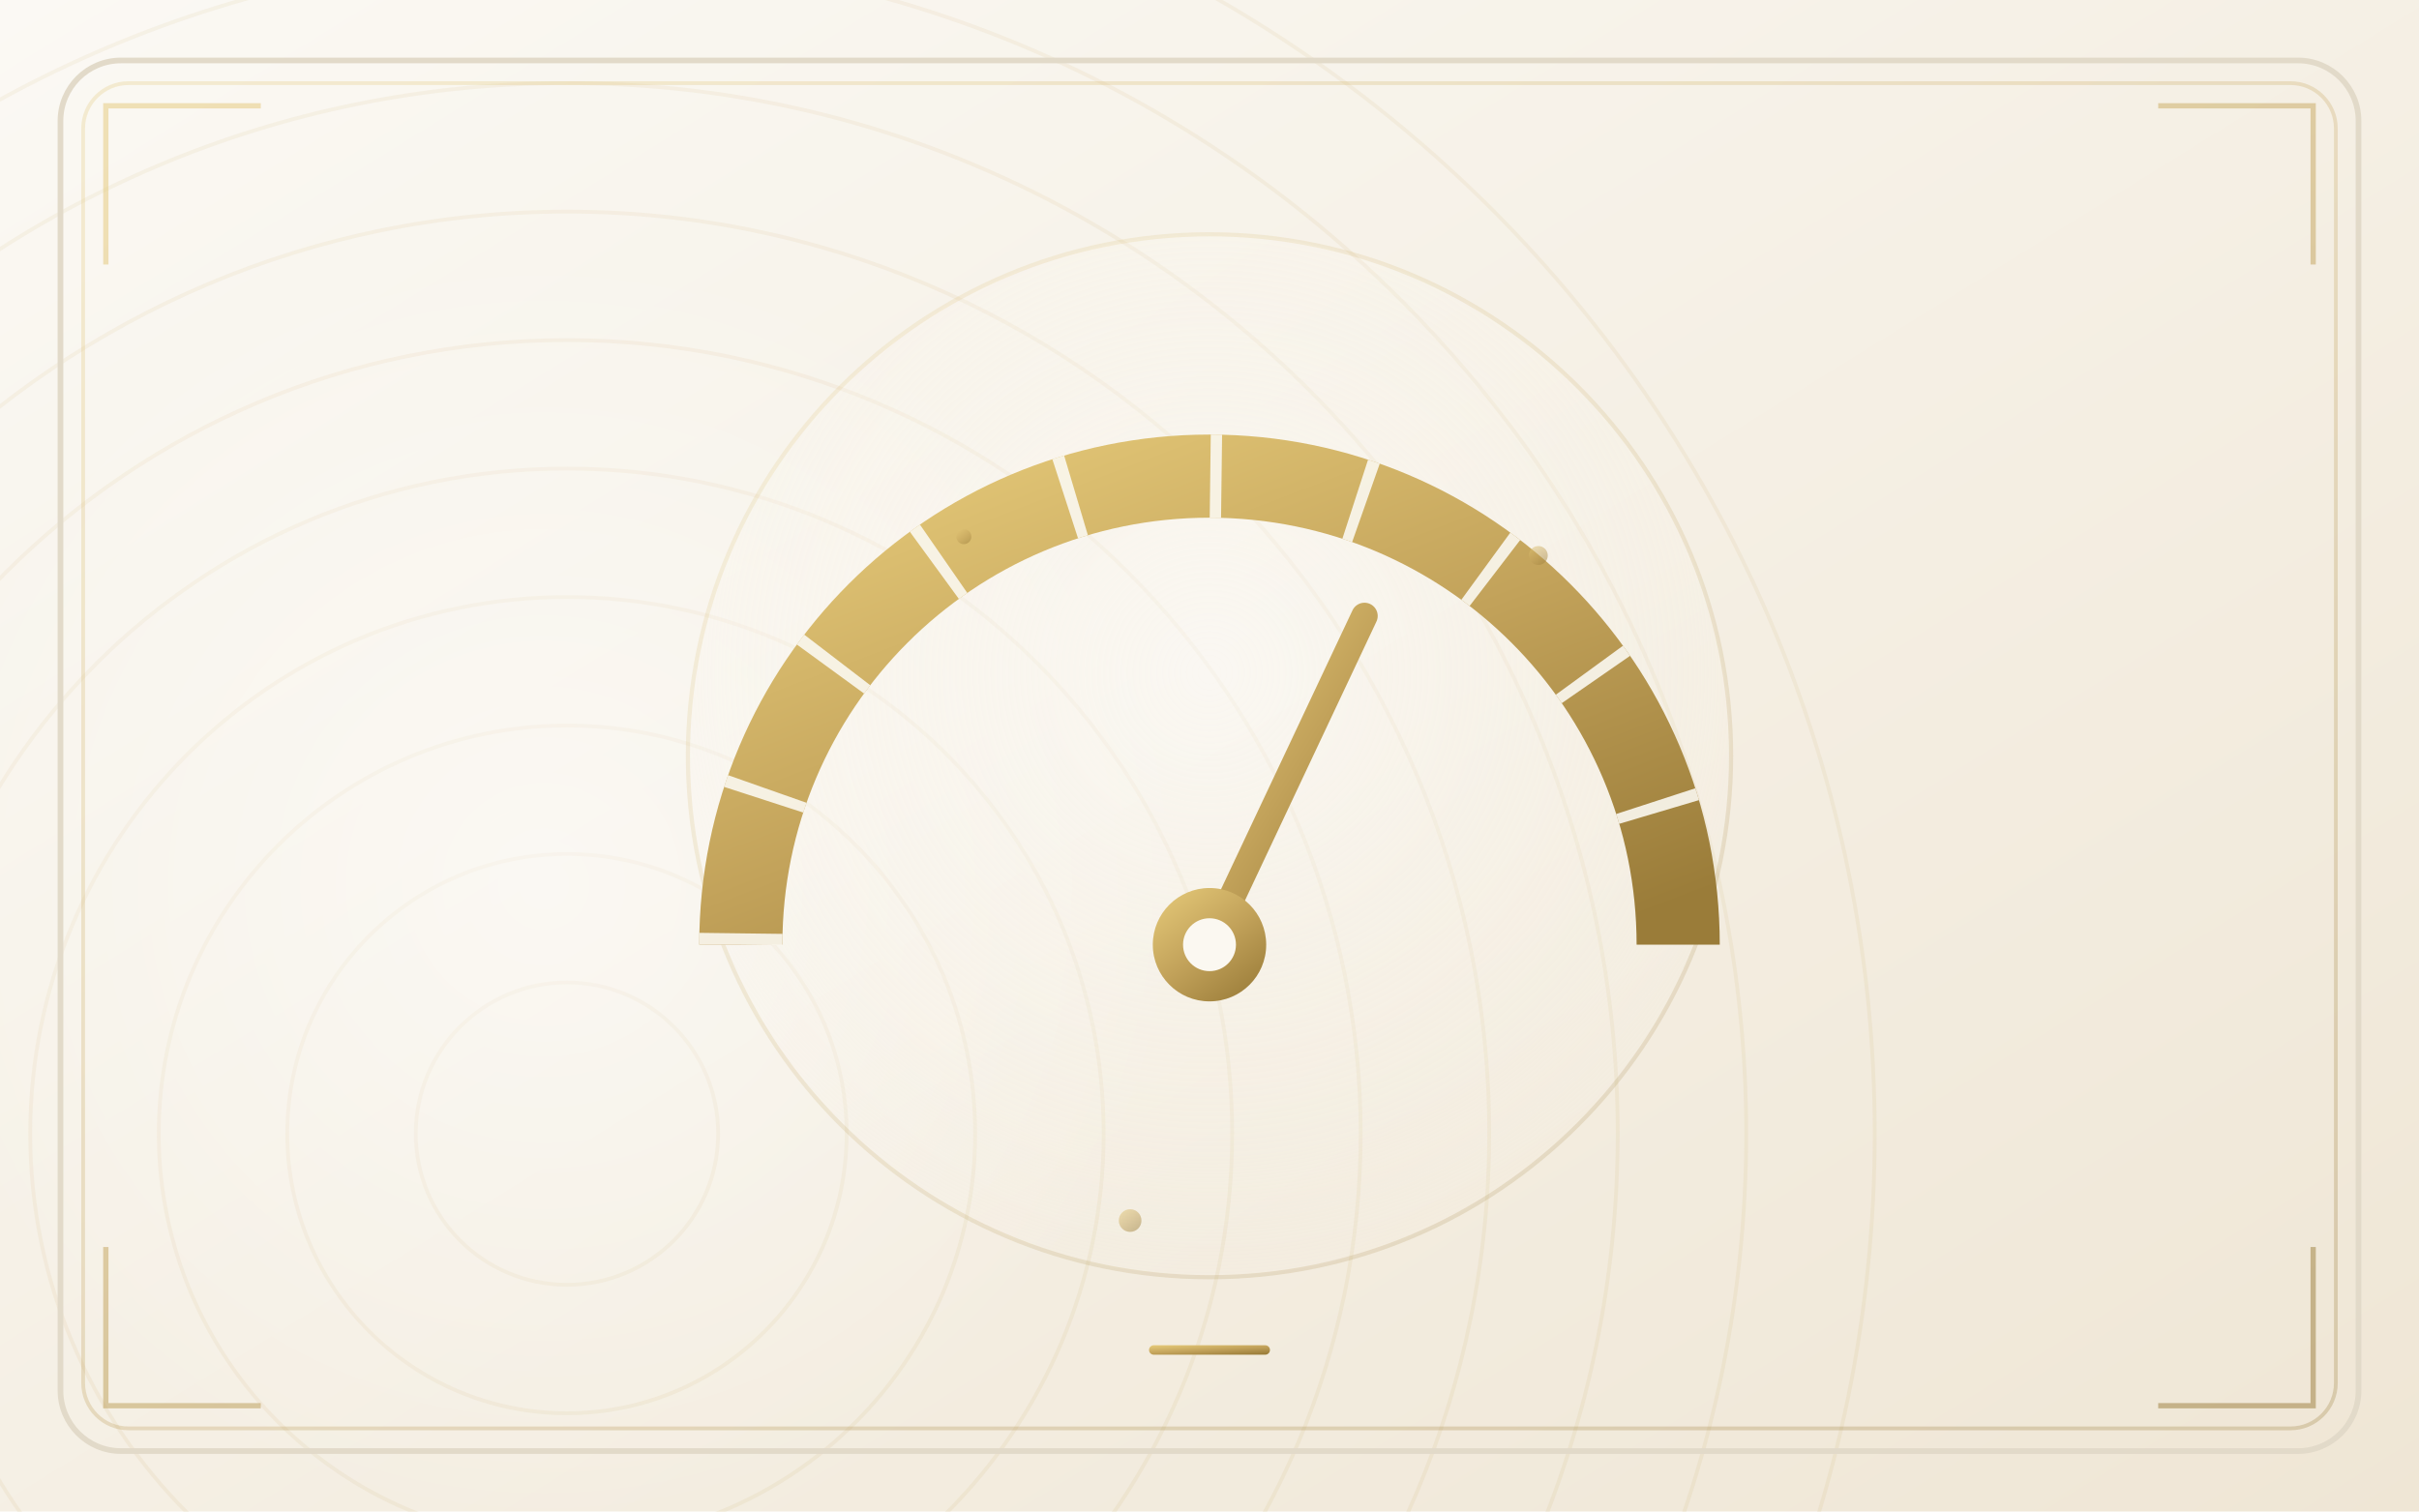
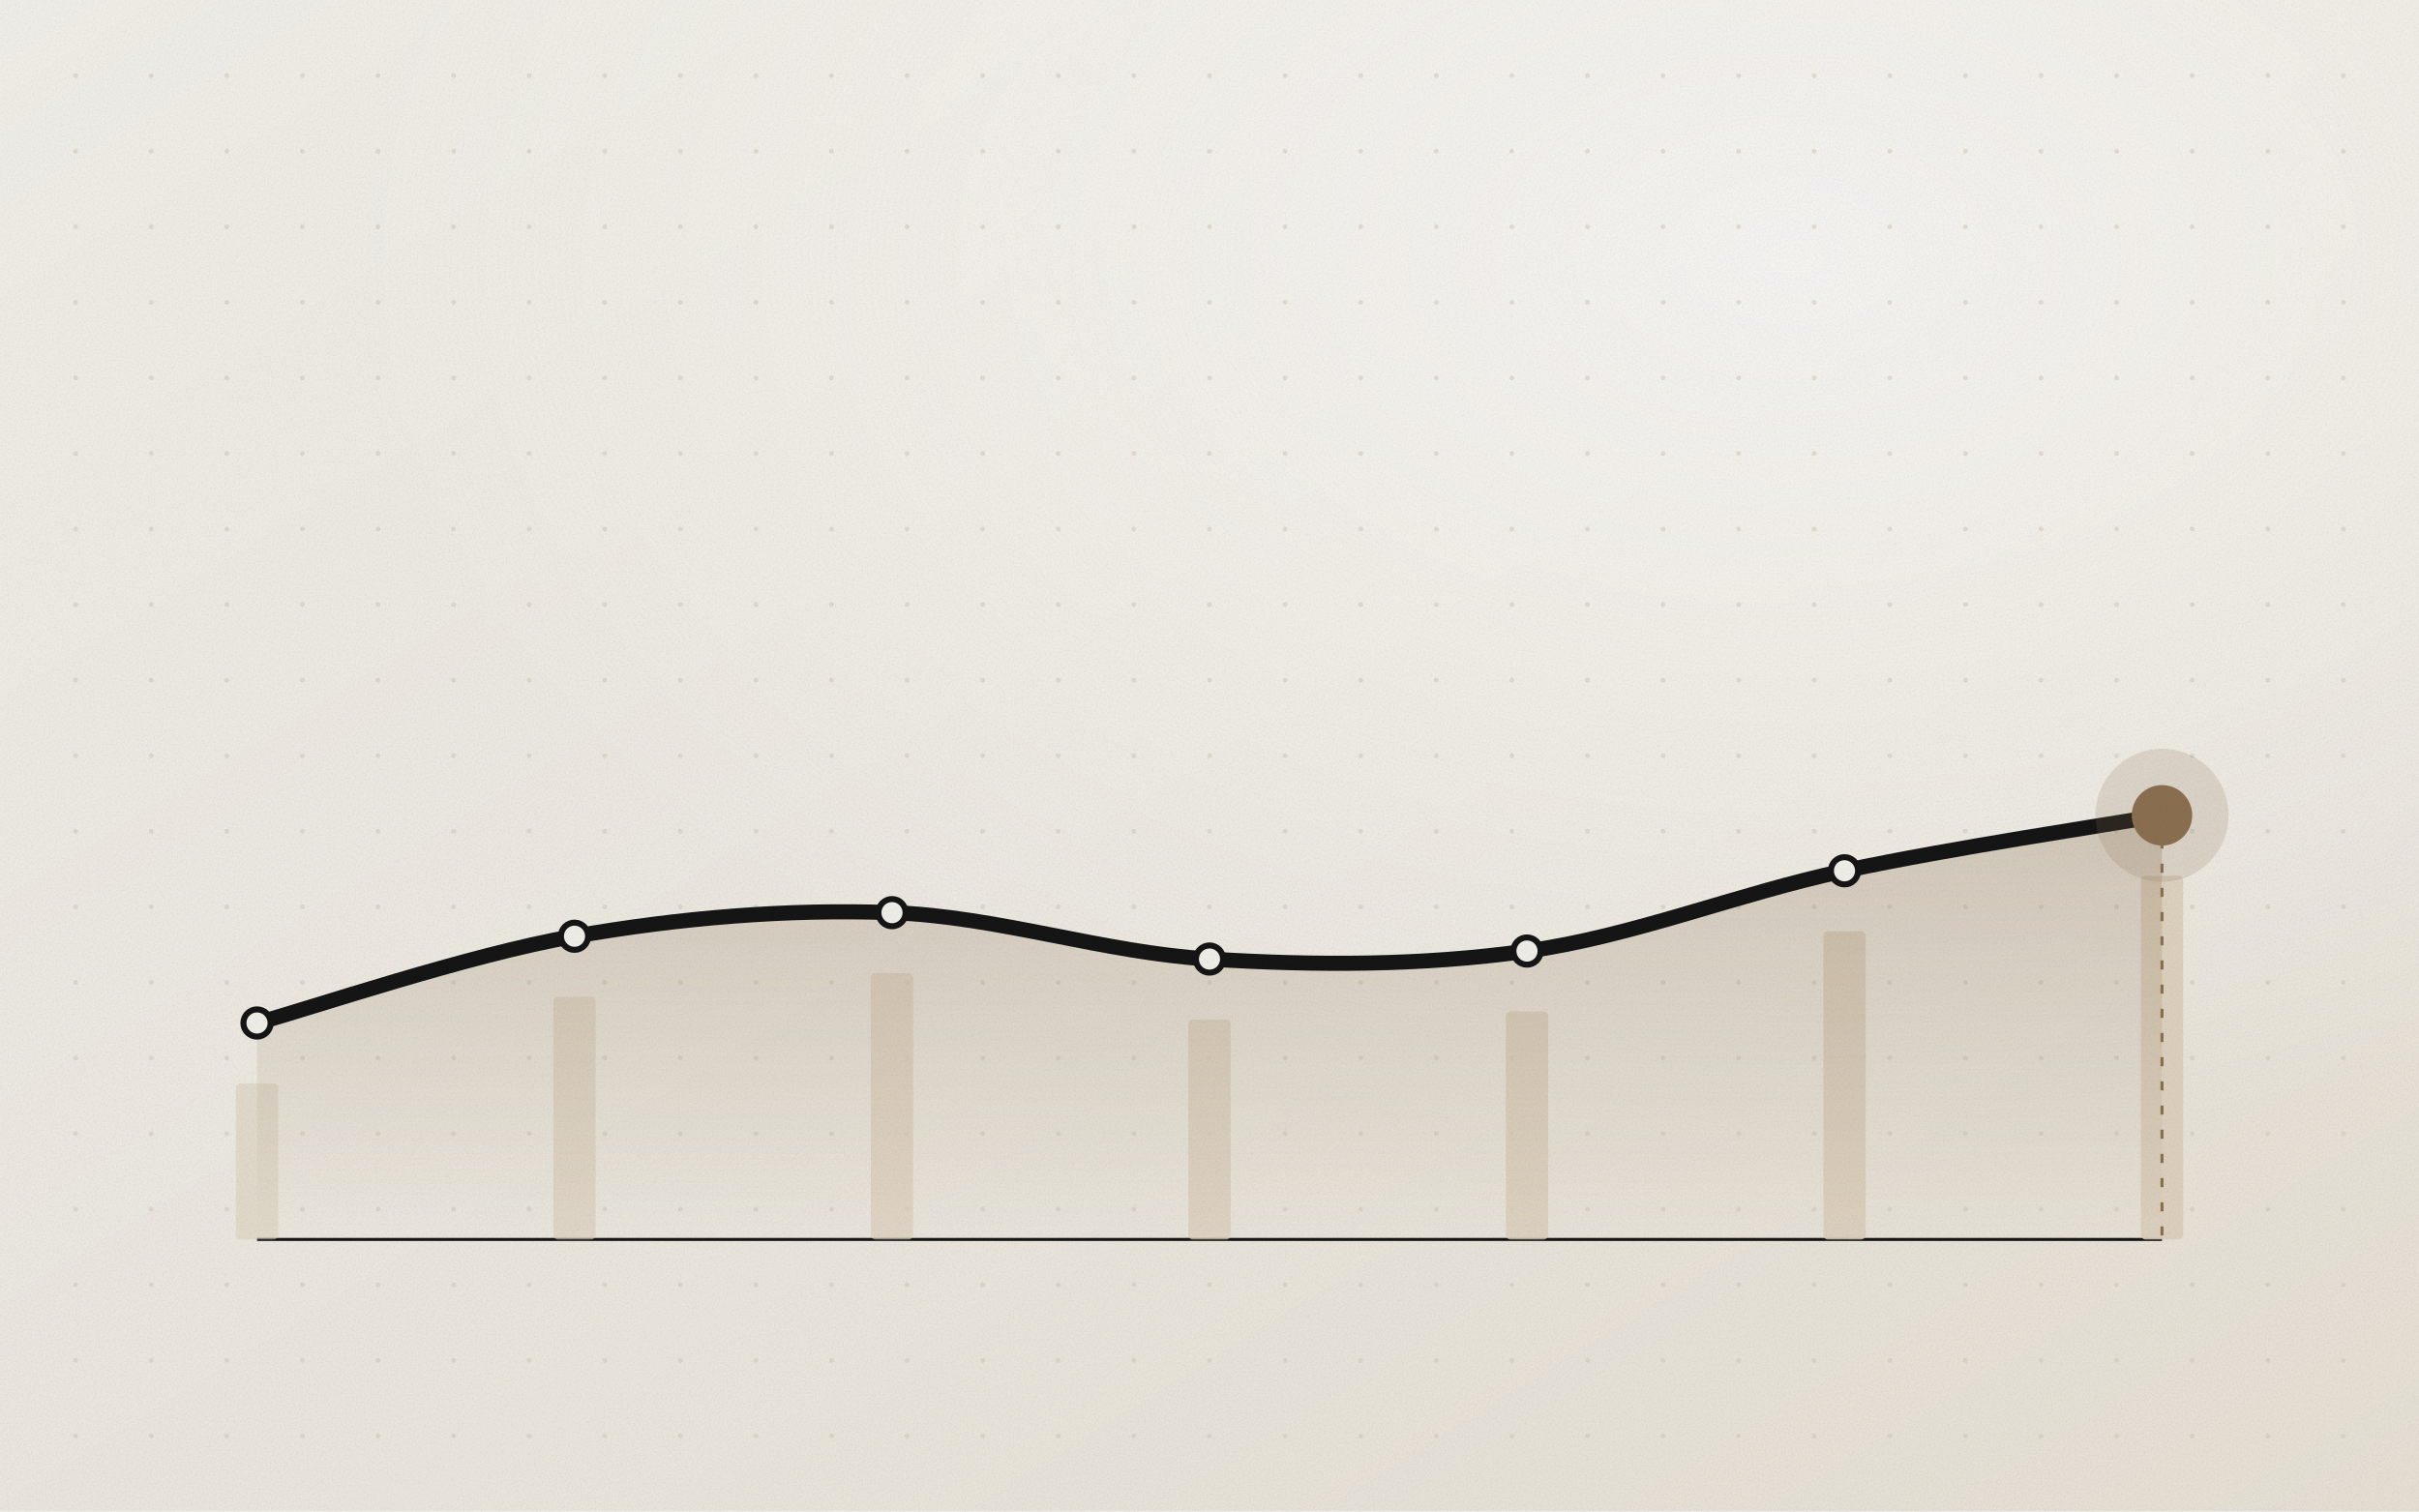
- <svg xmlns="http://www.w3.org/2000/svg" viewBox="0 0 640 400" width="640" height="400">
+ <svg xmlns="http://www.w3.org/2000/svg" viewBox="0 0 1600 1000" width="1600" height="1000">
  <defs>
-     <linearGradient id="bgg" x1="0" y1="0" x2="1" y2="1">
-       <stop offset="0" stop-color="#fbf9f4" />
-       <stop offset="1" stop-color="#efe6d5" />
+     <linearGradient id="bg" x1="0" y1="0" x2="1" y2="1">
+       <stop offset="0" stop-color="#F3F1EB" />
+       <stop offset="1" stop-color="#E8E2D6" />
    </linearGradient>
-     <linearGradient id="gg" x1="0.12" y1="0" x2="0.88" y2="1">
-       <stop offset="0" stop-color="#e3c777" />
-       <stop offset="0.5" stop-color="#c2a25a" />
-       <stop offset="1" stop-color="#9a7c39" />
+     <radialGradient id="glow" cx="0.74" cy="0.17" r="0.6">
+       <stop offset="0" stop-color="#FBFAF7" stop-opacity="0.85" />
+       <stop offset="1" stop-color="#FBFAF7" stop-opacity="0" />
+     </radialGradient>
+     <linearGradient id="fade" x1="0" y1="0" x2="0" y2="1">
+       <stop offset="0" stop-color="#8A6F4E" stop-opacity="0.28" />
+       <stop offset="1" stop-color="#8A6F4E" stop-opacity="0" />
    </linearGradient>
-     <linearGradient id="tg" x1="0" y1="0" x2="1" y2="1">
-       <stop offset="0" stop-color="#c9a45f" />
-       <stop offset="1" stop-color="#b9933f" />
-     </linearGradient>
-     <radialGradient id="duo" cx="0.5" cy="0.5" r="0.5">
-       <stop offset="0" stop-color="#ffffff" stop-opacity="0.5" />
-       <stop offset="1" stop-color="#ffffff" stop-opacity="0" />
-     </radialGradient>
-     <radialGradient id="med" cx="0.5" cy="0.42" r="0.62">
-       <stop offset="0" stop-color="#ffffff" stop-opacity="0.5" />
-       <stop offset="0.75" stop-color="#fbf7ee" stop-opacity="0.18" />
-       <stop offset="1" stop-color="#fbf7ee" stop-opacity="0" />
-     </radialGradient>
+     <filter id="grain" x="0" y="0" width="100%" height="100%">
+       <feTurbulence type="fractalNoise" baseFrequency="0.85" numOctaves="2" stitchTiles="stitch" />
+       <feColorMatrix values="0 0 0 0 0.07  0 0 0 0 0.07  0 0 0 0 0.07  0 0 0 0.09 0" />
+     </filter>
  </defs>
-   <rect width="640" height="400" fill="url(#bgg)" />
-   <circle cx="150" cy="300" r="40" fill="none" stroke="url(#tg)" stroke-width="1" opacity="0.09" />
-   <circle cx="150" cy="300" r="74" fill="none" stroke="url(#tg)" stroke-width="1" opacity="0.09" />
-   <circle cx="150" cy="300" r="108" fill="none" stroke="url(#tg)" stroke-width="1" opacity="0.09" />
-   <circle cx="150" cy="300" r="142" fill="none" stroke="url(#tg)" stroke-width="1" opacity="0.09" />
-   <circle cx="150" cy="300" r="176" fill="none" stroke="url(#tg)" stroke-width="1" opacity="0.09" />
-   <circle cx="150" cy="300" r="210" fill="none" stroke="url(#tg)" stroke-width="1" opacity="0.09" />
-   <circle cx="150" cy="300" r="244" fill="none" stroke="url(#tg)" stroke-width="1" opacity="0.09" />
-   <circle cx="150" cy="300" r="278" fill="none" stroke="url(#tg)" stroke-width="1" opacity="0.09" />
-   <circle cx="150" cy="300" r="312" fill="none" stroke="url(#tg)" stroke-width="1" opacity="0.09" />
-   <circle cx="150" cy="300" r="346" fill="none" stroke="url(#tg)" stroke-width="1" opacity="0.09" />
-   <circle cx="144" cy="234" r="170" fill="url(#duo)" />
-   <circle cx="320" cy="200" r="138" fill="url(#med)" />
-   <circle cx="320" cy="200" r="138" fill="none" stroke="url(#gg)" stroke-width="1.1" opacity="0.18" />
-   <g>
-     <path d="M196 250 A124 124 0 0 1 444 250" fill="none" stroke="url(#gg)" stroke-width="22" />
-     <path d="M196 250 A124 124 0 0 1 444 250" fill="none" stroke="#fbf8f1" stroke-width="22" stroke-dasharray="3 36" opacity="0.9" />
-     <path d="M320 250 L361 163" stroke="url(#gg)" stroke-width="7" stroke-linecap="round" />
-     <circle cx="320" cy="250" r="15" fill="url(#gg)" />
-     <circle cx="320" cy="250" r="7" fill="#fbf8f1" />
+   <rect width="1600" height="1000" fill="url(#bg)" />
+   <rect width="1600" height="1000" fill="url(#glow)" />
+   <g fill="#CFC7BA" opacity="0.5">
+     <circle cx="50" cy="50" r="1.6" />
+     <circle cx="50" cy="100" r="1.6" />
+     <circle cx="50" cy="150" r="1.6" />
+     <circle cx="50" cy="200" r="1.6" />
+     <circle cx="50" cy="250" r="1.6" />
+     <circle cx="50" cy="300" r="1.6" />
+     <circle cx="50" cy="350" r="1.6" />
+     <circle cx="50" cy="400" r="1.6" />
+     <circle cx="50" cy="450" r="1.6" />
+     <circle cx="50" cy="500" r="1.6" />
+     <circle cx="50" cy="550" r="1.6" />
+     <circle cx="50" cy="600" r="1.6" />
+     <circle cx="50" cy="650" r="1.6" />
+     <circle cx="50" cy="700" r="1.6" />
+     <circle cx="50" cy="750" r="1.6" />
+     <circle cx="50" cy="800" r="1.6" />
+     <circle cx="50" cy="850" r="1.6" />
+     <circle cx="50" cy="900" r="1.6" />
+     <circle cx="50" cy="950" r="1.6" />
+     <circle cx="100" cy="50" r="1.6" />
+     <circle cx="100" cy="100" r="1.6" />
+     <circle cx="100" cy="150" r="1.6" />
+     <circle cx="100" cy="200" r="1.6" />
+     <circle cx="100" cy="250" r="1.6" />
+     <circle cx="100" cy="300" r="1.6" />
+     <circle cx="100" cy="350" r="1.6" />
+     <circle cx="100" cy="400" r="1.6" />
+     <circle cx="100" cy="450" r="1.6" />
+     <circle cx="100" cy="500" r="1.6" />
+     <circle cx="100" cy="550" r="1.6" />
+     <circle cx="100" cy="600" r="1.6" />
+     <circle cx="100" cy="650" r="1.6" />
+     <circle cx="100" cy="700" r="1.6" />
+     <circle cx="100" cy="750" r="1.6" />
+     <circle cx="100" cy="800" r="1.6" />
+     <circle cx="100" cy="850" r="1.6" />
+     <circle cx="100" cy="900" r="1.6" />
+     <circle cx="100" cy="950" r="1.6" />
+     <circle cx="150" cy="50" r="1.6" />
+     <circle cx="150" cy="100" r="1.6" />
+     <circle cx="150" cy="150" r="1.6" />
+     <circle cx="150" cy="200" r="1.6" />
+     <circle cx="150" cy="250" r="1.6" />
+     <circle cx="150" cy="300" r="1.6" />
+     <circle cx="150" cy="350" r="1.6" />
+     <circle cx="150" cy="400" r="1.6" />
+     <circle cx="150" cy="450" r="1.6" />
+     <circle cx="150" cy="500" r="1.6" />
+     <circle cx="150" cy="550" r="1.6" />
+     <circle cx="150" cy="600" r="1.6" />
+     <circle cx="150" cy="650" r="1.6" />
+     <circle cx="150" cy="700" r="1.6" />
+     <circle cx="150" cy="750" r="1.6" />
+     <circle cx="150" cy="800" r="1.6" />
+     <circle cx="150" cy="850" r="1.6" />
+     <circle cx="150" cy="900" r="1.6" />
+     <circle cx="150" cy="950" r="1.6" />
+     <circle cx="200" cy="50" r="1.6" />
+     <circle cx="200" cy="100" r="1.6" />
+     <circle cx="200" cy="150" r="1.6" />
+     <circle cx="200" cy="200" r="1.6" />
+     <circle cx="200" cy="250" r="1.6" />
+     <circle cx="200" cy="300" r="1.6" />
+     <circle cx="200" cy="350" r="1.6" />
+     <circle cx="200" cy="400" r="1.6" />
+     <circle cx="200" cy="450" r="1.6" />
+     <circle cx="200" cy="500" r="1.6" />
+     <circle cx="200" cy="550" r="1.6" />
+     <circle cx="200" cy="600" r="1.6" />
+     <circle cx="200" cy="650" r="1.6" />
+     <circle cx="200" cy="700" r="1.6" />
+     <circle cx="200" cy="750" r="1.6" />
+     <circle cx="200" cy="800" r="1.6" />
+     <circle cx="200" cy="850" r="1.6" />
+     <circle cx="200" cy="900" r="1.6" />
+     <circle cx="200" cy="950" r="1.6" />
+     <circle cx="250" cy="50" r="1.6" />
+     <circle cx="250" cy="100" r="1.6" />
+     <circle cx="250" cy="150" r="1.6" />
+     <circle cx="250" cy="200" r="1.6" />
+     <circle cx="250" cy="250" r="1.6" />
+     <circle cx="250" cy="300" r="1.6" />
+     <circle cx="250" cy="350" r="1.6" />
+     <circle cx="250" cy="400" r="1.6" />
+     <circle cx="250" cy="450" r="1.6" />
+     <circle cx="250" cy="500" r="1.6" />
+     <circle cx="250" cy="550" r="1.6" />
+     <circle cx="250" cy="600" r="1.6" />
+     <circle cx="250" cy="650" r="1.6" />
+     <circle cx="250" cy="700" r="1.6" />
+     <circle cx="250" cy="750" r="1.6" />
+     <circle cx="250" cy="800" r="1.6" />
+     <circle cx="250" cy="850" r="1.6" />
+     <circle cx="250" cy="900" r="1.6" />
+     <circle cx="250" cy="950" r="1.6" />
+     <circle cx="300" cy="50" r="1.6" />
+     <circle cx="300" cy="100" r="1.6" />
+     <circle cx="300" cy="150" r="1.6" />
+     <circle cx="300" cy="200" r="1.6" />
+     <circle cx="300" cy="250" r="1.6" />
+     <circle cx="300" cy="300" r="1.6" />
+     <circle cx="300" cy="350" r="1.6" />
+     <circle cx="300" cy="400" r="1.6" />
+     <circle cx="300" cy="450" r="1.6" />
+     <circle cx="300" cy="500" r="1.6" />
+     <circle cx="300" cy="550" r="1.6" />
+     <circle cx="300" cy="600" r="1.6" />
+     <circle cx="300" cy="650" r="1.6" />
+     <circle cx="300" cy="700" r="1.6" />
+     <circle cx="300" cy="750" r="1.6" />
+     <circle cx="300" cy="800" r="1.6" />
+     <circle cx="300" cy="850" r="1.6" />
+     <circle cx="300" cy="900" r="1.6" />
+     <circle cx="300" cy="950" r="1.6" />
+     <circle cx="350" cy="50" r="1.6" />
+     <circle cx="350" cy="100" r="1.6" />
+     <circle cx="350" cy="150" r="1.6" />
+     <circle cx="350" cy="200" r="1.6" />
+     <circle cx="350" cy="250" r="1.6" />
+     <circle cx="350" cy="300" r="1.6" />
+     <circle cx="350" cy="350" r="1.6" />
+     <circle cx="350" cy="400" r="1.6" />
+     <circle cx="350" cy="450" r="1.6" />
+     <circle cx="350" cy="500" r="1.6" />
+     <circle cx="350" cy="550" r="1.6" />
+     <circle cx="350" cy="600" r="1.6" />
+     <circle cx="350" cy="650" r="1.6" />
+     <circle cx="350" cy="700" r="1.6" />
+     <circle cx="350" cy="750" r="1.6" />
+     <circle cx="350" cy="800" r="1.6" />
+     <circle cx="350" cy="850" r="1.6" />
+     <circle cx="350" cy="900" r="1.6" />
+     <circle cx="350" cy="950" r="1.6" />
+     <circle cx="400" cy="50" r="1.6" />
+     <circle cx="400" cy="100" r="1.6" />
+     <circle cx="400" cy="150" r="1.6" />
+     <circle cx="400" cy="200" r="1.6" />
+     <circle cx="400" cy="250" r="1.6" />
+     <circle cx="400" cy="300" r="1.6" />
+     <circle cx="400" cy="350" r="1.6" />
+     <circle cx="400" cy="400" r="1.6" />
+     <circle cx="400" cy="450" r="1.6" />
+     <circle cx="400" cy="500" r="1.6" />
+     <circle cx="400" cy="550" r="1.6" />
+     <circle cx="400" cy="600" r="1.6" />
+     <circle cx="400" cy="650" r="1.6" />
+     <circle cx="400" cy="700" r="1.6" />
+     <circle cx="400" cy="750" r="1.6" />
+     <circle cx="400" cy="800" r="1.6" />
+     <circle cx="400" cy="850" r="1.6" />
+     <circle cx="400" cy="900" r="1.6" />
+     <circle cx="400" cy="950" r="1.6" />
+     <circle cx="450" cy="50" r="1.6" />
+     <circle cx="450" cy="100" r="1.6" />
+     <circle cx="450" cy="150" r="1.6" />
+     <circle cx="450" cy="200" r="1.6" />
+     <circle cx="450" cy="250" r="1.6" />
+     <circle cx="450" cy="300" r="1.6" />
+     <circle cx="450" cy="350" r="1.6" />
+     <circle cx="450" cy="400" r="1.6" />
+     <circle cx="450" cy="450" r="1.6" />
+     <circle cx="450" cy="500" r="1.6" />
+     <circle cx="450" cy="550" r="1.6" />
+     <circle cx="450" cy="600" r="1.6" />
+     <circle cx="450" cy="650" r="1.6" />
+     <circle cx="450" cy="700" r="1.6" />
+     <circle cx="450" cy="750" r="1.6" />
+     <circle cx="450" cy="800" r="1.6" />
+     <circle cx="450" cy="850" r="1.6" />
+     <circle cx="450" cy="900" r="1.6" />
+     <circle cx="450" cy="950" r="1.6" />
+     <circle cx="500" cy="50" r="1.6" />
+     <circle cx="500" cy="100" r="1.6" />
+     <circle cx="500" cy="150" r="1.6" />
+     <circle cx="500" cy="200" r="1.6" />
+     <circle cx="500" cy="250" r="1.6" />
+     <circle cx="500" cy="300" r="1.6" />
+     <circle cx="500" cy="350" r="1.6" />
+     <circle cx="500" cy="400" r="1.6" />
+     <circle cx="500" cy="450" r="1.6" />
+     <circle cx="500" cy="500" r="1.6" />
+     <circle cx="500" cy="550" r="1.6" />
+     <circle cx="500" cy="600" r="1.6" />
+     <circle cx="500" cy="650" r="1.6" />
+     <circle cx="500" cy="700" r="1.6" />
+     <circle cx="500" cy="750" r="1.6" />
+     <circle cx="500" cy="800" r="1.6" />
+     <circle cx="500" cy="850" r="1.6" />
+     <circle cx="500" cy="900" r="1.6" />
+     <circle cx="500" cy="950" r="1.6" />
+     <circle cx="550" cy="50" r="1.6" />
+     <circle cx="550" cy="100" r="1.6" />
+     <circle cx="550" cy="150" r="1.6" />
+     <circle cx="550" cy="200" r="1.6" />
+     <circle cx="550" cy="250" r="1.6" />
+     <circle cx="550" cy="300" r="1.6" />
+     <circle cx="550" cy="350" r="1.6" />
+     <circle cx="550" cy="400" r="1.6" />
+     <circle cx="550" cy="450" r="1.6" />
+     <circle cx="550" cy="500" r="1.6" />
+     <circle cx="550" cy="550" r="1.6" />
+     <circle cx="550" cy="600" r="1.6" />
+     <circle cx="550" cy="650" r="1.6" />
+     <circle cx="550" cy="700" r="1.6" />
+     <circle cx="550" cy="750" r="1.6" />
+     <circle cx="550" cy="800" r="1.6" />
+     <circle cx="550" cy="850" r="1.6" />
+     <circle cx="550" cy="900" r="1.6" />
+     <circle cx="550" cy="950" r="1.6" />
+     <circle cx="600" cy="50" r="1.6" />
+     <circle cx="600" cy="100" r="1.6" />
+     <circle cx="600" cy="150" r="1.6" />
+     <circle cx="600" cy="200" r="1.6" />
+     <circle cx="600" cy="250" r="1.6" />
+     <circle cx="600" cy="300" r="1.6" />
+     <circle cx="600" cy="350" r="1.6" />
+     <circle cx="600" cy="400" r="1.6" />
+     <circle cx="600" cy="450" r="1.6" />
+     <circle cx="600" cy="500" r="1.6" />
+     <circle cx="600" cy="550" r="1.6" />
+     <circle cx="600" cy="600" r="1.6" />
+     <circle cx="600" cy="650" r="1.6" />
+     <circle cx="600" cy="700" r="1.6" />
+     <circle cx="600" cy="750" r="1.6" />
+     <circle cx="600" cy="800" r="1.6" />
+     <circle cx="600" cy="850" r="1.6" />
+     <circle cx="600" cy="900" r="1.6" />
+     <circle cx="600" cy="950" r="1.6" />
+     <circle cx="650" cy="50" r="1.6" />
+     <circle cx="650" cy="100" r="1.6" />
+     <circle cx="650" cy="150" r="1.6" />
+     <circle cx="650" cy="200" r="1.6" />
+     <circle cx="650" cy="250" r="1.6" />
+     <circle cx="650" cy="300" r="1.6" />
+     <circle cx="650" cy="350" r="1.6" />
+     <circle cx="650" cy="400" r="1.6" />
+     <circle cx="650" cy="450" r="1.6" />
+     <circle cx="650" cy="500" r="1.6" />
+     <circle cx="650" cy="550" r="1.6" />
+     <circle cx="650" cy="600" r="1.6" />
+     <circle cx="650" cy="650" r="1.6" />
+     <circle cx="650" cy="700" r="1.6" />
+     <circle cx="650" cy="750" r="1.6" />
+     <circle cx="650" cy="800" r="1.6" />
+     <circle cx="650" cy="850" r="1.6" />
+     <circle cx="650" cy="900" r="1.6" />
+     <circle cx="650" cy="950" r="1.6" />
+     <circle cx="700" cy="50" r="1.6" />
+     <circle cx="700" cy="100" r="1.6" />
+     <circle cx="700" cy="150" r="1.6" />
+     <circle cx="700" cy="200" r="1.6" />
+     <circle cx="700" cy="250" r="1.6" />
+     <circle cx="700" cy="300" r="1.6" />
+     <circle cx="700" cy="350" r="1.6" />
+     <circle cx="700" cy="400" r="1.6" />
+     <circle cx="700" cy="450" r="1.6" />
+     <circle cx="700" cy="500" r="1.6" />
+     <circle cx="700" cy="550" r="1.6" />
+     <circle cx="700" cy="600" r="1.6" />
+     <circle cx="700" cy="650" r="1.6" />
+     <circle cx="700" cy="700" r="1.6" />
+     <circle cx="700" cy="750" r="1.6" />
+     <circle cx="700" cy="800" r="1.6" />
+     <circle cx="700" cy="850" r="1.6" />
+     <circle cx="700" cy="900" r="1.6" />
+     <circle cx="700" cy="950" r="1.6" />
+     <circle cx="750" cy="50" r="1.6" />
+     <circle cx="750" cy="100" r="1.6" />
+     <circle cx="750" cy="150" r="1.6" />
+     <circle cx="750" cy="200" r="1.6" />
+     <circle cx="750" cy="250" r="1.6" />
+     <circle cx="750" cy="300" r="1.6" />
+     <circle cx="750" cy="350" r="1.6" />
+     <circle cx="750" cy="400" r="1.6" />
+     <circle cx="750" cy="450" r="1.6" />
+     <circle cx="750" cy="500" r="1.6" />
+     <circle cx="750" cy="550" r="1.6" />
+     <circle cx="750" cy="600" r="1.6" />
+     <circle cx="750" cy="650" r="1.6" />
+     <circle cx="750" cy="700" r="1.6" />
+     <circle cx="750" cy="750" r="1.6" />
+     <circle cx="750" cy="800" r="1.6" />
+     <circle cx="750" cy="850" r="1.6" />
+     <circle cx="750" cy="900" r="1.6" />
+     <circle cx="750" cy="950" r="1.6" />
+     <circle cx="800" cy="50" r="1.6" />
+     <circle cx="800" cy="100" r="1.6" />
+     <circle cx="800" cy="150" r="1.6" />
+     <circle cx="800" cy="200" r="1.6" />
+     <circle cx="800" cy="250" r="1.6" />
+     <circle cx="800" cy="300" r="1.6" />
+     <circle cx="800" cy="350" r="1.6" />
+     <circle cx="800" cy="400" r="1.6" />
+     <circle cx="800" cy="450" r="1.6" />
+     <circle cx="800" cy="500" r="1.6" />
+     <circle cx="800" cy="550" r="1.6" />
+     <circle cx="800" cy="600" r="1.6" />
+     <circle cx="800" cy="650" r="1.6" />
+     <circle cx="800" cy="700" r="1.6" />
+     <circle cx="800" cy="750" r="1.6" />
+     <circle cx="800" cy="800" r="1.6" />
+     <circle cx="800" cy="850" r="1.6" />
+     <circle cx="800" cy="900" r="1.6" />
+     <circle cx="800" cy="950" r="1.6" />
+     <circle cx="850" cy="50" r="1.6" />
+     <circle cx="850" cy="100" r="1.6" />
+     <circle cx="850" cy="150" r="1.6" />
+     <circle cx="850" cy="200" r="1.6" />
+     <circle cx="850" cy="250" r="1.6" />
+     <circle cx="850" cy="300" r="1.6" />
+     <circle cx="850" cy="350" r="1.6" />
+     <circle cx="850" cy="400" r="1.6" />
+     <circle cx="850" cy="450" r="1.6" />
+     <circle cx="850" cy="500" r="1.6" />
+     <circle cx="850" cy="550" r="1.6" />
+     <circle cx="850" cy="600" r="1.6" />
+     <circle cx="850" cy="650" r="1.6" />
+     <circle cx="850" cy="700" r="1.6" />
+     <circle cx="850" cy="750" r="1.6" />
+     <circle cx="850" cy="800" r="1.6" />
+     <circle cx="850" cy="850" r="1.6" />
+     <circle cx="850" cy="900" r="1.6" />
+     <circle cx="850" cy="950" r="1.6" />
+     <circle cx="900" cy="50" r="1.6" />
+     <circle cx="900" cy="100" r="1.6" />
+     <circle cx="900" cy="150" r="1.6" />
+     <circle cx="900" cy="200" r="1.6" />
+     <circle cx="900" cy="250" r="1.6" />
+     <circle cx="900" cy="300" r="1.6" />
+     <circle cx="900" cy="350" r="1.6" />
+     <circle cx="900" cy="400" r="1.6" />
+     <circle cx="900" cy="450" r="1.6" />
+     <circle cx="900" cy="500" r="1.6" />
+     <circle cx="900" cy="550" r="1.6" />
+     <circle cx="900" cy="600" r="1.6" />
+     <circle cx="900" cy="650" r="1.6" />
+     <circle cx="900" cy="700" r="1.6" />
+     <circle cx="900" cy="750" r="1.6" />
+     <circle cx="900" cy="800" r="1.6" />
+     <circle cx="900" cy="850" r="1.6" />
+     <circle cx="900" cy="900" r="1.6" />
+     <circle cx="900" cy="950" r="1.6" />
+     <circle cx="950" cy="50" r="1.6" />
+     <circle cx="950" cy="100" r="1.6" />
+     <circle cx="950" cy="150" r="1.6" />
+     <circle cx="950" cy="200" r="1.6" />
+     <circle cx="950" cy="250" r="1.6" />
+     <circle cx="950" cy="300" r="1.6" />
+     <circle cx="950" cy="350" r="1.6" />
+     <circle cx="950" cy="400" r="1.6" />
+     <circle cx="950" cy="450" r="1.6" />
+     <circle cx="950" cy="500" r="1.6" />
+     <circle cx="950" cy="550" r="1.6" />
+     <circle cx="950" cy="600" r="1.6" />
+     <circle cx="950" cy="650" r="1.6" />
+     <circle cx="950" cy="700" r="1.6" />
+     <circle cx="950" cy="750" r="1.6" />
+     <circle cx="950" cy="800" r="1.6" />
+     <circle cx="950" cy="850" r="1.6" />
+     <circle cx="950" cy="900" r="1.6" />
+     <circle cx="950" cy="950" r="1.6" />
+     <circle cx="1000" cy="50" r="1.6" />
+     <circle cx="1000" cy="100" r="1.6" />
+     <circle cx="1000" cy="150" r="1.6" />
+     <circle cx="1000" cy="200" r="1.6" />
+     <circle cx="1000" cy="250" r="1.6" />
+     <circle cx="1000" cy="300" r="1.6" />
+     <circle cx="1000" cy="350" r="1.6" />
+     <circle cx="1000" cy="400" r="1.6" />
+     <circle cx="1000" cy="450" r="1.6" />
+     <circle cx="1000" cy="500" r="1.6" />
+     <circle cx="1000" cy="550" r="1.6" />
+     <circle cx="1000" cy="600" r="1.6" />
+     <circle cx="1000" cy="650" r="1.6" />
+     <circle cx="1000" cy="700" r="1.6" />
+     <circle cx="1000" cy="750" r="1.6" />
+     <circle cx="1000" cy="800" r="1.6" />
+     <circle cx="1000" cy="850" r="1.6" />
+     <circle cx="1000" cy="900" r="1.6" />
+     <circle cx="1000" cy="950" r="1.6" />
+     <circle cx="1050" cy="50" r="1.6" />
+     <circle cx="1050" cy="100" r="1.6" />
+     <circle cx="1050" cy="150" r="1.6" />
+     <circle cx="1050" cy="200" r="1.6" />
+     <circle cx="1050" cy="250" r="1.6" />
+     <circle cx="1050" cy="300" r="1.6" />
+     <circle cx="1050" cy="350" r="1.6" />
+     <circle cx="1050" cy="400" r="1.6" />
+     <circle cx="1050" cy="450" r="1.6" />
+     <circle cx="1050" cy="500" r="1.6" />
+     <circle cx="1050" cy="550" r="1.6" />
+     <circle cx="1050" cy="600" r="1.6" />
+     <circle cx="1050" cy="650" r="1.6" />
+     <circle cx="1050" cy="700" r="1.6" />
+     <circle cx="1050" cy="750" r="1.6" />
+     <circle cx="1050" cy="800" r="1.6" />
+     <circle cx="1050" cy="850" r="1.6" />
+     <circle cx="1050" cy="900" r="1.6" />
+     <circle cx="1050" cy="950" r="1.6" />
+     <circle cx="1100" cy="50" r="1.6" />
+     <circle cx="1100" cy="100" r="1.6" />
+     <circle cx="1100" cy="150" r="1.6" />
+     <circle cx="1100" cy="200" r="1.6" />
+     <circle cx="1100" cy="250" r="1.6" />
+     <circle cx="1100" cy="300" r="1.6" />
+     <circle cx="1100" cy="350" r="1.6" />
+     <circle cx="1100" cy="400" r="1.6" />
+     <circle cx="1100" cy="450" r="1.6" />
+     <circle cx="1100" cy="500" r="1.6" />
+     <circle cx="1100" cy="550" r="1.6" />
+     <circle cx="1100" cy="600" r="1.6" />
+     <circle cx="1100" cy="650" r="1.6" />
+     <circle cx="1100" cy="700" r="1.6" />
+     <circle cx="1100" cy="750" r="1.6" />
+     <circle cx="1100" cy="800" r="1.6" />
+     <circle cx="1100" cy="850" r="1.6" />
+     <circle cx="1100" cy="900" r="1.6" />
+     <circle cx="1100" cy="950" r="1.6" />
+     <circle cx="1150" cy="50" r="1.6" />
+     <circle cx="1150" cy="100" r="1.6" />
+     <circle cx="1150" cy="150" r="1.6" />
+     <circle cx="1150" cy="200" r="1.6" />
+     <circle cx="1150" cy="250" r="1.6" />
+     <circle cx="1150" cy="300" r="1.6" />
+     <circle cx="1150" cy="350" r="1.6" />
+     <circle cx="1150" cy="400" r="1.6" />
+     <circle cx="1150" cy="450" r="1.6" />
+     <circle cx="1150" cy="500" r="1.6" />
+     <circle cx="1150" cy="550" r="1.6" />
+     <circle cx="1150" cy="600" r="1.6" />
+     <circle cx="1150" cy="650" r="1.6" />
+     <circle cx="1150" cy="700" r="1.6" />
+     <circle cx="1150" cy="750" r="1.6" />
+     <circle cx="1150" cy="800" r="1.6" />
+     <circle cx="1150" cy="850" r="1.6" />
+     <circle cx="1150" cy="900" r="1.6" />
+     <circle cx="1150" cy="950" r="1.6" />
+     <circle cx="1200" cy="50" r="1.6" />
+     <circle cx="1200" cy="100" r="1.6" />
+     <circle cx="1200" cy="150" r="1.6" />
+     <circle cx="1200" cy="200" r="1.6" />
+     <circle cx="1200" cy="250" r="1.6" />
+     <circle cx="1200" cy="300" r="1.6" />
+     <circle cx="1200" cy="350" r="1.6" />
+     <circle cx="1200" cy="400" r="1.6" />
+     <circle cx="1200" cy="450" r="1.6" />
+     <circle cx="1200" cy="500" r="1.6" />
+     <circle cx="1200" cy="550" r="1.6" />
+     <circle cx="1200" cy="600" r="1.6" />
+     <circle cx="1200" cy="650" r="1.6" />
+     <circle cx="1200" cy="700" r="1.6" />
+     <circle cx="1200" cy="750" r="1.6" />
+     <circle cx="1200" cy="800" r="1.6" />
+     <circle cx="1200" cy="850" r="1.6" />
+     <circle cx="1200" cy="900" r="1.6" />
+     <circle cx="1200" cy="950" r="1.6" />
+     <circle cx="1250" cy="50" r="1.6" />
+     <circle cx="1250" cy="100" r="1.6" />
+     <circle cx="1250" cy="150" r="1.6" />
+     <circle cx="1250" cy="200" r="1.6" />
+     <circle cx="1250" cy="250" r="1.6" />
+     <circle cx="1250" cy="300" r="1.6" />
+     <circle cx="1250" cy="350" r="1.6" />
+     <circle cx="1250" cy="400" r="1.6" />
+     <circle cx="1250" cy="450" r="1.6" />
+     <circle cx="1250" cy="500" r="1.6" />
+     <circle cx="1250" cy="550" r="1.6" />
+     <circle cx="1250" cy="600" r="1.6" />
+     <circle cx="1250" cy="650" r="1.6" />
+     <circle cx="1250" cy="700" r="1.6" />
+     <circle cx="1250" cy="750" r="1.6" />
+     <circle cx="1250" cy="800" r="1.6" />
+     <circle cx="1250" cy="850" r="1.6" />
+     <circle cx="1250" cy="900" r="1.6" />
+     <circle cx="1250" cy="950" r="1.6" />
+     <circle cx="1300" cy="50" r="1.6" />
+     <circle cx="1300" cy="100" r="1.6" />
+     <circle cx="1300" cy="150" r="1.6" />
+     <circle cx="1300" cy="200" r="1.6" />
+     <circle cx="1300" cy="250" r="1.6" />
+     <circle cx="1300" cy="300" r="1.6" />
+     <circle cx="1300" cy="350" r="1.6" />
+     <circle cx="1300" cy="400" r="1.6" />
+     <circle cx="1300" cy="450" r="1.6" />
+     <circle cx="1300" cy="500" r="1.6" />
+     <circle cx="1300" cy="550" r="1.6" />
+     <circle cx="1300" cy="600" r="1.6" />
+     <circle cx="1300" cy="650" r="1.6" />
+     <circle cx="1300" cy="700" r="1.6" />
+     <circle cx="1300" cy="750" r="1.6" />
+     <circle cx="1300" cy="800" r="1.6" />
+     <circle cx="1300" cy="850" r="1.6" />
+     <circle cx="1300" cy="900" r="1.6" />
+     <circle cx="1300" cy="950" r="1.6" />
+     <circle cx="1350" cy="50" r="1.6" />
+     <circle cx="1350" cy="100" r="1.6" />
+     <circle cx="1350" cy="150" r="1.6" />
+     <circle cx="1350" cy="200" r="1.6" />
+     <circle cx="1350" cy="250" r="1.6" />
+     <circle cx="1350" cy="300" r="1.6" />
+     <circle cx="1350" cy="350" r="1.6" />
+     <circle cx="1350" cy="400" r="1.6" />
+     <circle cx="1350" cy="450" r="1.6" />
+     <circle cx="1350" cy="500" r="1.6" />
+     <circle cx="1350" cy="550" r="1.6" />
+     <circle cx="1350" cy="600" r="1.6" />
+     <circle cx="1350" cy="650" r="1.6" />
+     <circle cx="1350" cy="700" r="1.6" />
+     <circle cx="1350" cy="750" r="1.6" />
+     <circle cx="1350" cy="800" r="1.6" />
+     <circle cx="1350" cy="850" r="1.6" />
+     <circle cx="1350" cy="900" r="1.6" />
+     <circle cx="1350" cy="950" r="1.6" />
+     <circle cx="1400" cy="50" r="1.6" />
+     <circle cx="1400" cy="100" r="1.6" />
+     <circle cx="1400" cy="150" r="1.6" />
+     <circle cx="1400" cy="200" r="1.6" />
+     <circle cx="1400" cy="250" r="1.6" />
+     <circle cx="1400" cy="300" r="1.6" />
+     <circle cx="1400" cy="350" r="1.6" />
+     <circle cx="1400" cy="400" r="1.6" />
+     <circle cx="1400" cy="450" r="1.6" />
+     <circle cx="1400" cy="500" r="1.6" />
+     <circle cx="1400" cy="550" r="1.6" />
+     <circle cx="1400" cy="600" r="1.6" />
+     <circle cx="1400" cy="650" r="1.6" />
+     <circle cx="1400" cy="700" r="1.6" />
+     <circle cx="1400" cy="750" r="1.6" />
+     <circle cx="1400" cy="800" r="1.6" />
+     <circle cx="1400" cy="850" r="1.6" />
+     <circle cx="1400" cy="900" r="1.6" />
+     <circle cx="1400" cy="950" r="1.6" />
+     <circle cx="1450" cy="50" r="1.6" />
+     <circle cx="1450" cy="100" r="1.6" />
+     <circle cx="1450" cy="150" r="1.6" />
+     <circle cx="1450" cy="200" r="1.6" />
+     <circle cx="1450" cy="250" r="1.6" />
+     <circle cx="1450" cy="300" r="1.6" />
+     <circle cx="1450" cy="350" r="1.6" />
+     <circle cx="1450" cy="400" r="1.6" />
+     <circle cx="1450" cy="450" r="1.6" />
+     <circle cx="1450" cy="500" r="1.6" />
+     <circle cx="1450" cy="550" r="1.6" />
+     <circle cx="1450" cy="600" r="1.6" />
+     <circle cx="1450" cy="650" r="1.6" />
+     <circle cx="1450" cy="700" r="1.6" />
+     <circle cx="1450" cy="750" r="1.6" />
+     <circle cx="1450" cy="800" r="1.6" />
+     <circle cx="1450" cy="850" r="1.6" />
+     <circle cx="1450" cy="900" r="1.6" />
+     <circle cx="1450" cy="950" r="1.6" />
+     <circle cx="1500" cy="50" r="1.6" />
+     <circle cx="1500" cy="100" r="1.6" />
+     <circle cx="1500" cy="150" r="1.6" />
+     <circle cx="1500" cy="200" r="1.6" />
+     <circle cx="1500" cy="250" r="1.6" />
+     <circle cx="1500" cy="300" r="1.6" />
+     <circle cx="1500" cy="350" r="1.6" />
+     <circle cx="1500" cy="400" r="1.6" />
+     <circle cx="1500" cy="450" r="1.6" />
+     <circle cx="1500" cy="500" r="1.6" />
+     <circle cx="1500" cy="550" r="1.6" />
+     <circle cx="1500" cy="600" r="1.6" />
+     <circle cx="1500" cy="650" r="1.6" />
+     <circle cx="1500" cy="700" r="1.6" />
+     <circle cx="1500" cy="750" r="1.6" />
+     <circle cx="1500" cy="800" r="1.6" />
+     <circle cx="1500" cy="850" r="1.6" />
+     <circle cx="1500" cy="900" r="1.6" />
+     <circle cx="1500" cy="950" r="1.6" />
+     <circle cx="1550" cy="50" r="1.6" />
+     <circle cx="1550" cy="100" r="1.6" />
+     <circle cx="1550" cy="150" r="1.6" />
+     <circle cx="1550" cy="200" r="1.6" />
+     <circle cx="1550" cy="250" r="1.6" />
+     <circle cx="1550" cy="300" r="1.6" />
+     <circle cx="1550" cy="350" r="1.6" />
+     <circle cx="1550" cy="400" r="1.6" />
+     <circle cx="1550" cy="450" r="1.6" />
+     <circle cx="1550" cy="500" r="1.6" />
+     <circle cx="1550" cy="550" r="1.6" />
+     <circle cx="1550" cy="600" r="1.6" />
+     <circle cx="1550" cy="650" r="1.6" />
+     <circle cx="1550" cy="700" r="1.6" />
+     <circle cx="1550" cy="750" r="1.6" />
+     <circle cx="1550" cy="800" r="1.6" />
+     <circle cx="1550" cy="850" r="1.6" />
+     <circle cx="1550" cy="900" r="1.6" />
+     <circle cx="1550" cy="950" r="1.6" />
  </g>
-   <circle cx="255" cy="142" r="2" fill="url(#gg)" opacity="0.5" />
-   <circle cx="299" cy="323" r="3" fill="url(#gg)" opacity="0.5" />
-   <circle cx="407" cy="147" r="2.5" fill="url(#gg)" opacity="0.5" />
-   <rect x="16" y="16" width="608" height="368" fill="none" stroke="#e2dac9" stroke-width="1.5" rx="16" />
-   <rect x="22" y="22" width="596" height="356" fill="none" stroke="url(#gg)" stroke-width="1" rx="12" opacity="0.28" />
-   <path d="M28 70 V28 H69 M571 28 H612 V70 M612 330 V372 H571 M69 372 H28 V330" fill="none" stroke="url(#gg)" stroke-width="1.4" opacity="0.5" />
-   <rect x="304" y="356" width="32" height="2.5" rx="1.25" fill="url(#gg)" />
+   <line x1="170" y1="820" x2="1430" y2="820" stroke="#121212" stroke-width="2" />
+   <rect x="156" y="716.8" width="28" height="103.2" rx="3" fill="#DDD0BC" opacity="0.55" />
+   <rect x="366" y="659.4" width="28" height="160.6" rx="3" fill="#DDD0BC" opacity="0.61" />
+   <rect x="576" y="643.8" width="28" height="176.2" rx="3" fill="#DDD0BC" opacity="0.66" />
+   <rect x="786" y="674.5" width="28" height="145.5" rx="3" fill="#DDD0BC" opacity="0.72" />
+   <rect x="996" y="669.2" width="28" height="150.8" rx="3" fill="#DDD0BC" opacity="0.78" />
+   <rect x="1206" y="616.1" width="28" height="203.9" rx="3" fill="#DDD0BC" opacity="0.84" />
+   <rect x="1416" y="579.4" width="28" height="240.6" rx="3" fill="#DDD0BC" opacity="0.89" />
+   <path d="M170 676.8 C205 667.2 310 631.6 380 619.4 C450 607.2 520 601.3 590 603.8 C660 606.3 730 630.3 800 634.5 C870 638.8 940 639 1010 629.2 C1080 619.5 1150 591 1220 576.1 C1290 561.1 1395 545.5 1430 539.4 L1430 820 L170 820 Z" fill="url(#fade)" />
+   <path d="M170 676.8 C205 667.2 310 631.6 380 619.4 C450 607.2 520 601.3 590 603.8 C660 606.3 730 630.3 800 634.5 C870 638.8 940 639 1010 629.2 C1080 619.5 1150 591 1220 576.1 C1290 561.1 1395 545.5 1430 539.4" fill="none" stroke="#121212" stroke-width="10" stroke-linecap="round" stroke-linejoin="round" />
+   <circle cx="170" cy="676.8" r="9" fill="#F3F1EB" stroke="#121212" stroke-width="4" />
+   <circle cx="380" cy="619.4" r="9" fill="#F3F1EB" stroke="#121212" stroke-width="4" />
+   <circle cx="590" cy="603.8" r="9" fill="#F3F1EB" stroke="#121212" stroke-width="4" />
+   <circle cx="800" cy="634.5" r="9" fill="#F3F1EB" stroke="#121212" stroke-width="4" />
+   <circle cx="1010" cy="629.2" r="9" fill="#F3F1EB" stroke="#121212" stroke-width="4" />
+   <circle cx="1220" cy="576.1" r="9" fill="#F3F1EB" stroke="#121212" stroke-width="4" />
+   <line x1="1430" y1="539.4" x2="1430" y2="820" stroke="#8A6F4E" stroke-width="2" stroke-dasharray="6 10" />
+   <circle cx="1430" cy="539.4" r="44" fill="#8A6F4E" opacity=".18" />
+   <circle cx="1430" cy="539.4" r="20" fill="#8A6F4E" />
+   <rect width="1600" height="1000" filter="url(#grain)" />
</svg>
